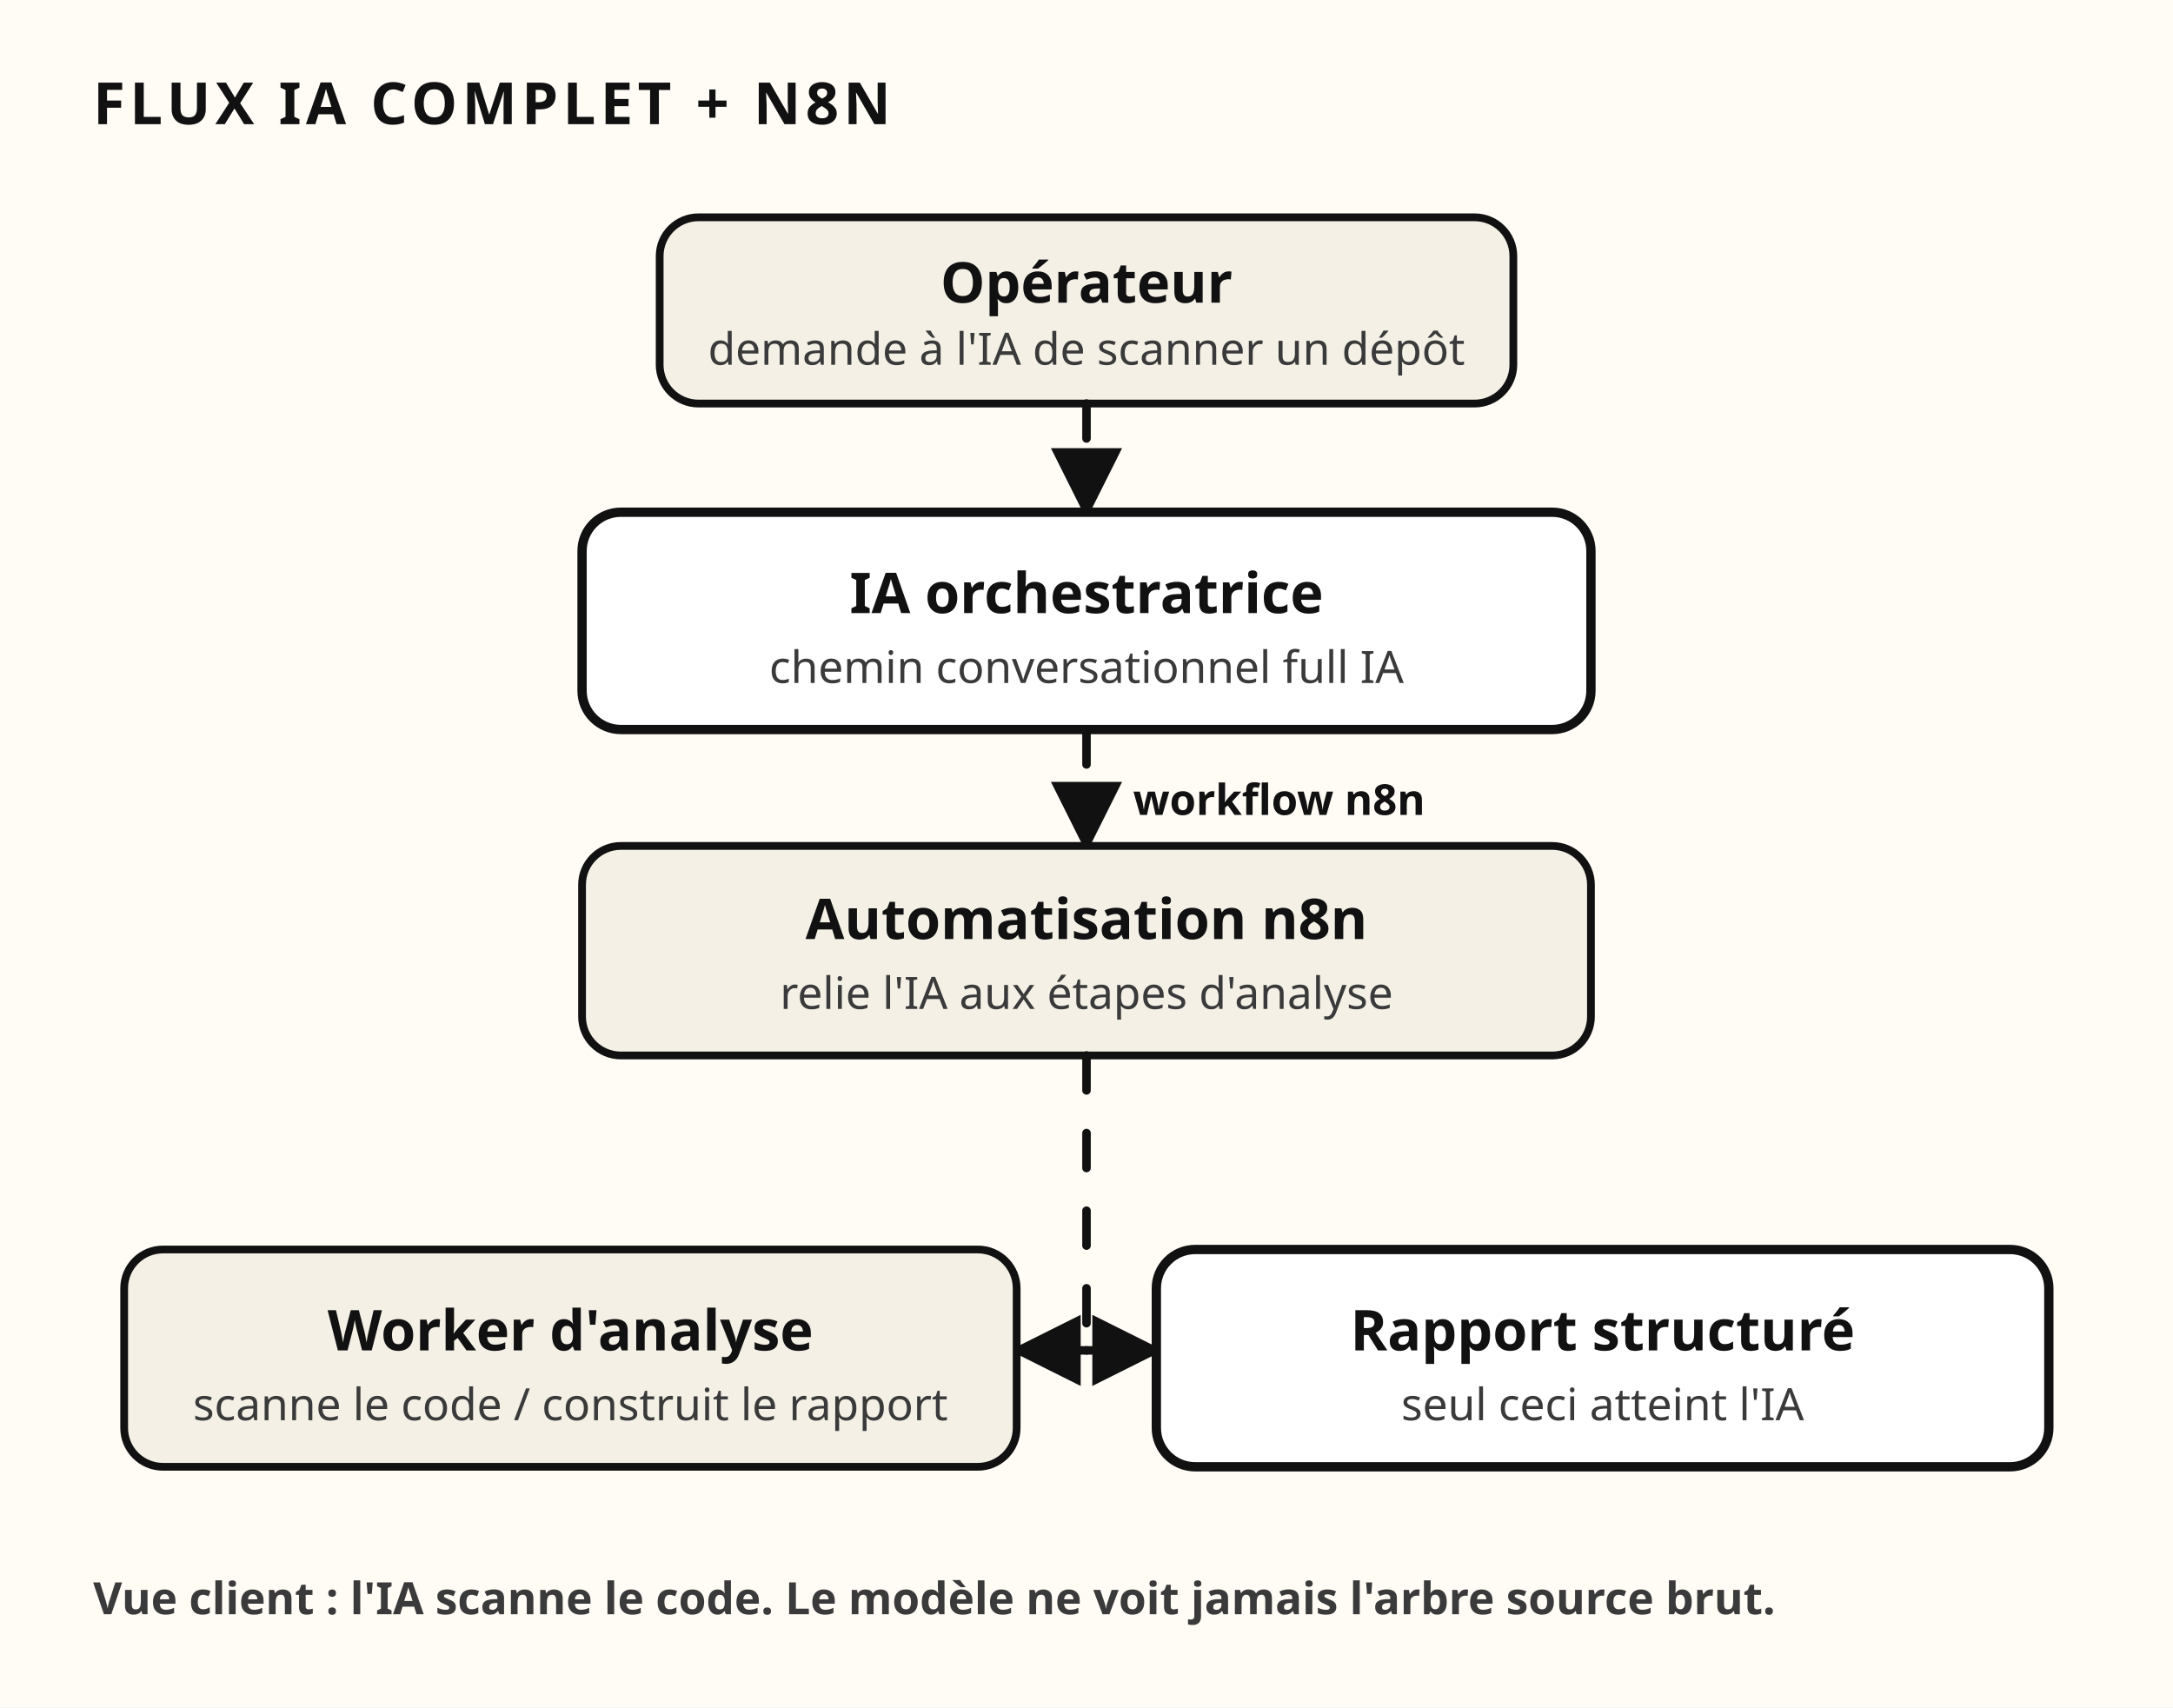
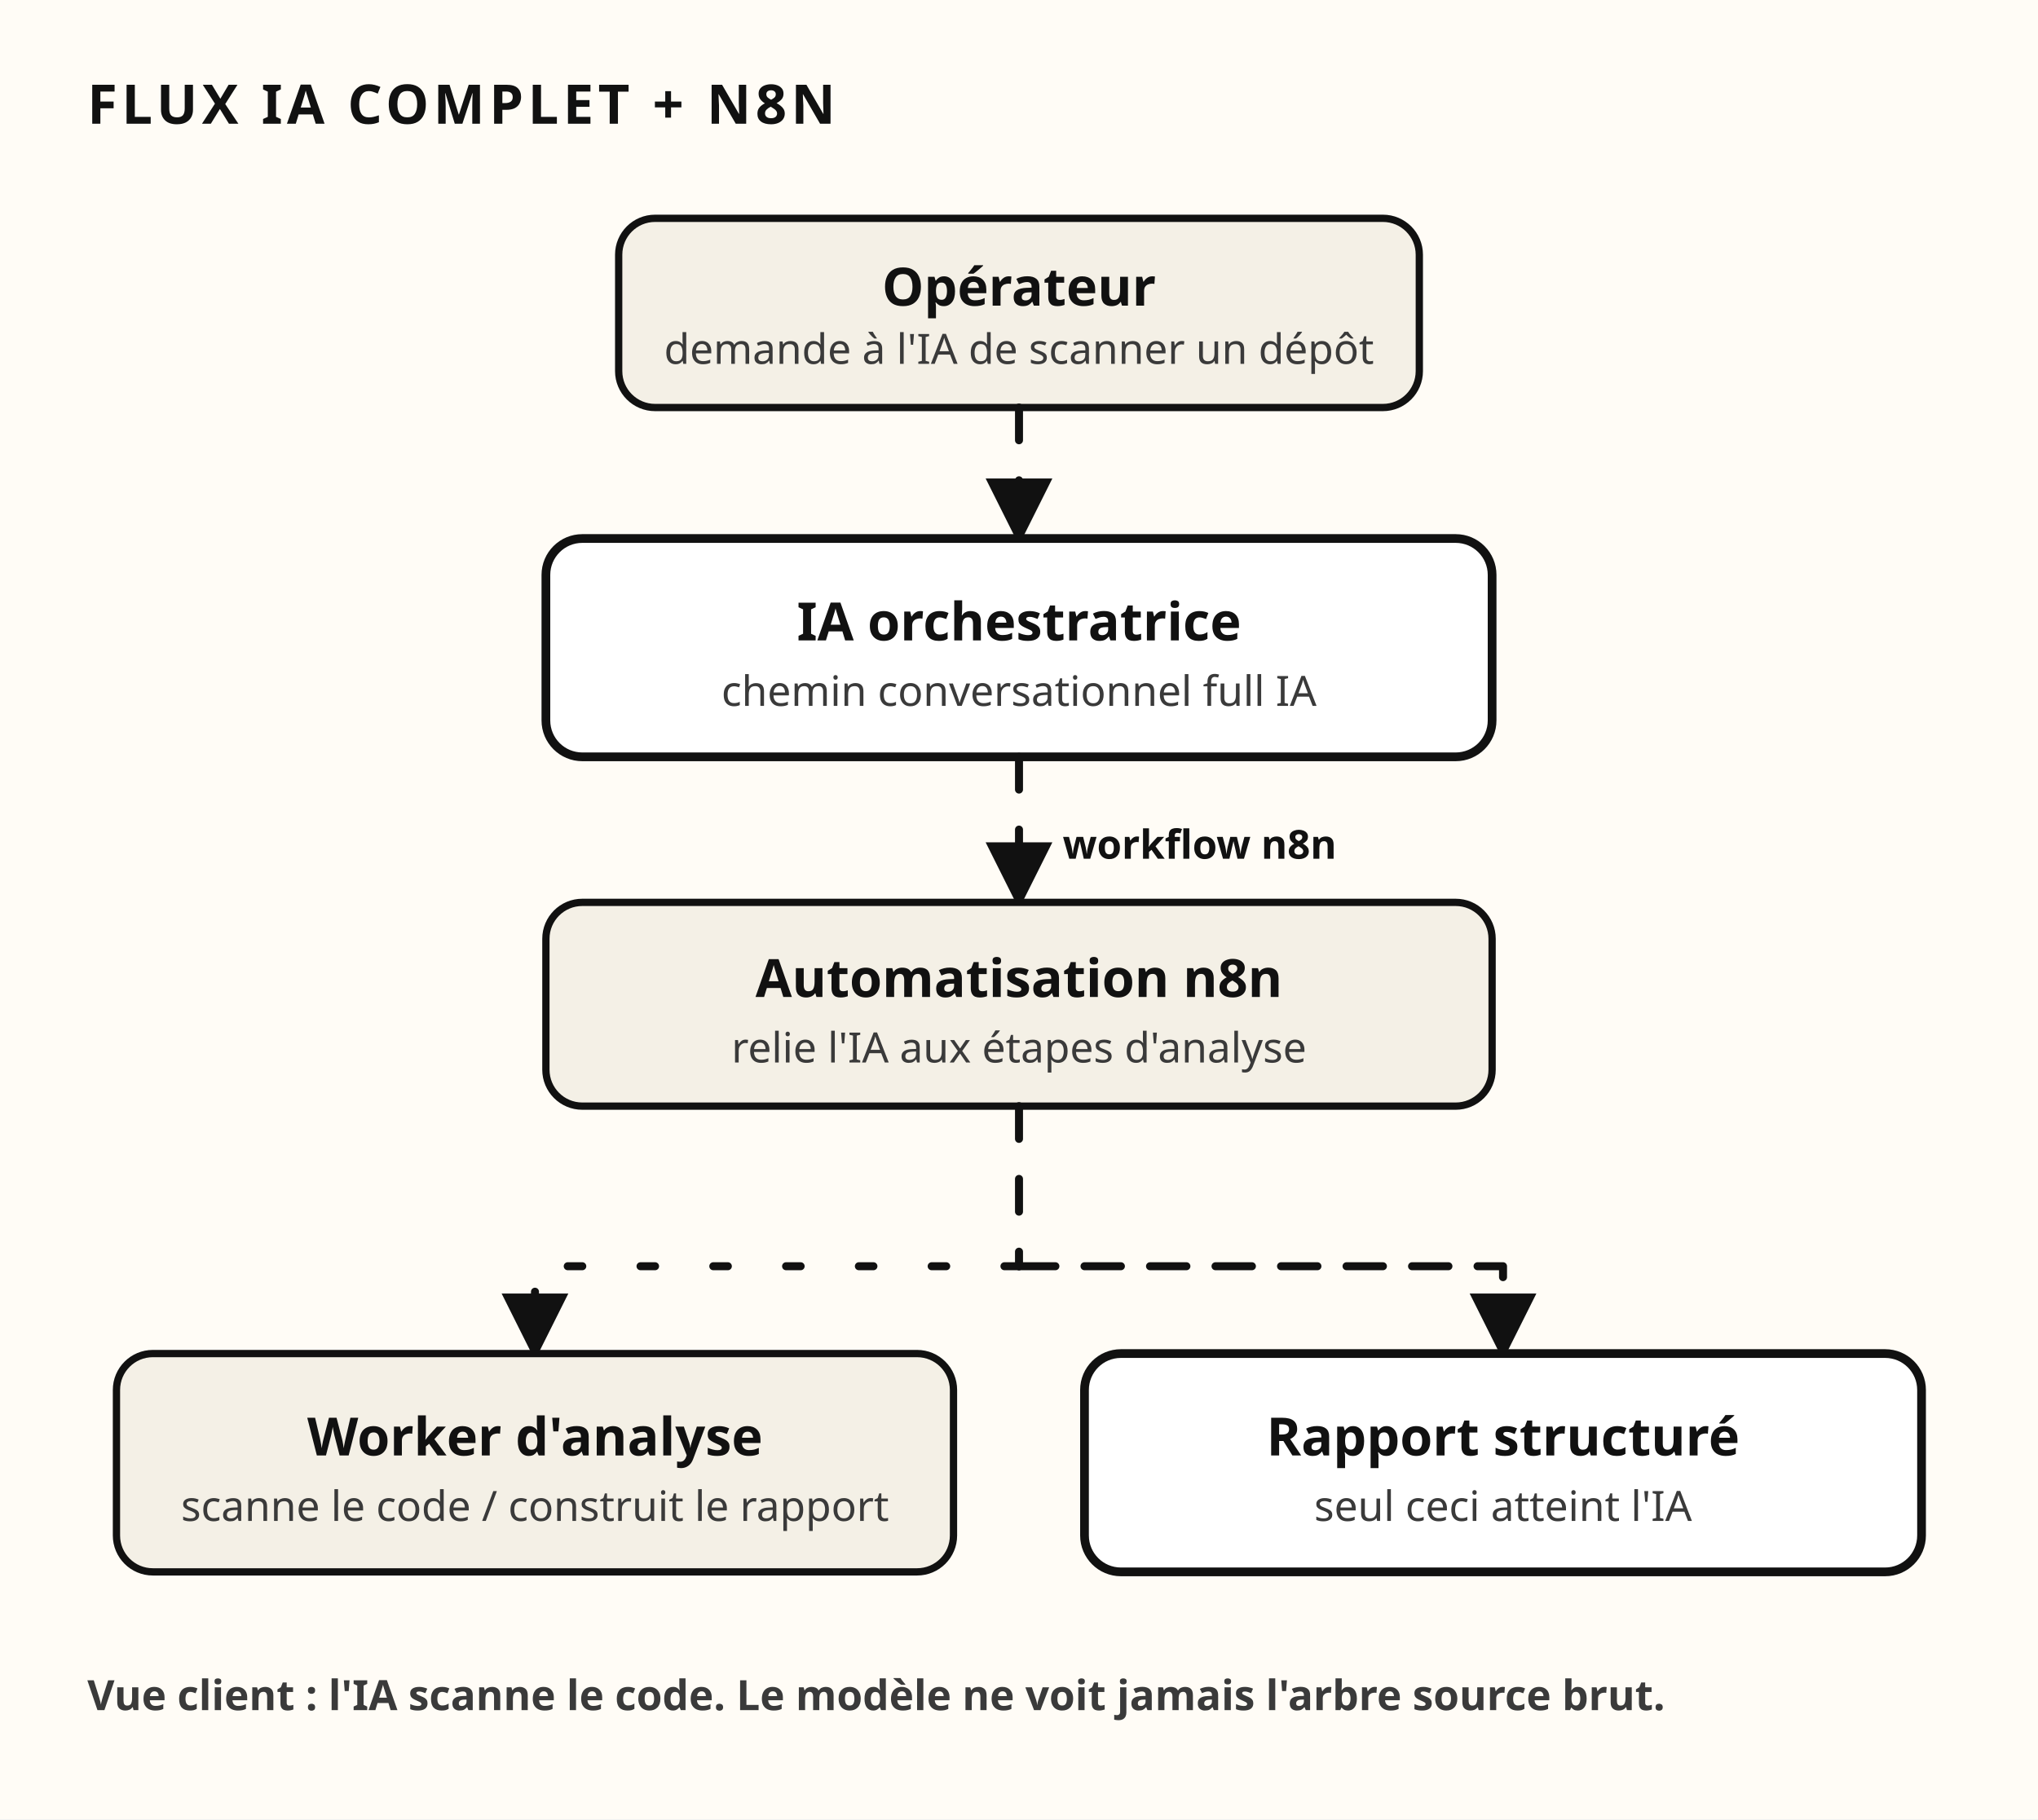
- <svg xmlns="http://www.w3.org/2000/svg" viewBox="0 0 560 440" role="img" aria-labelledby="t d">
+ <svg xmlns="http://www.w3.org/2000/svg" viewBox="0 0 560 500" role="img" aria-labelledby="t d">
  <defs>
    <marker id="a" viewBox="0 0 12 12" refX="10" refY="6" markerWidth="10" markerHeight="10" orient="auto-start-reverse">
      <path d="M1 1 L11 6 L1 11 Z" fill="#111" />
    </marker>
    <style>
      .bg { fill:#fffcf6; }
      .b { fill:#f4f0e6; stroke:#111; stroke-width:2; }
      .hi { fill:#fff; stroke:#111; stroke-width:2.4; }
      .out { fill:none; stroke:#111; stroke-width:1.6; stroke-dasharray:6 5; }
      .plane { fill:none; stroke:#111; stroke-width:1.8; stroke-dasharray:7 5; }
      .cloud { fill:none; stroke:#111; stroke-width:1.6; stroke-dasharray:6 5; }
      .title { font-family:Segoe UI,system-ui,sans-serif; font-size:15px; font-weight:800; letter-spacing:0.08em; fill:#111; }
      .lab { font-family:Segoe UI,system-ui,sans-serif; font-size:14.5px; font-weight:800; fill:#111; }
      .sub { font-family:Segoe UI,system-ui,sans-serif; font-size:11.5px; font-weight:500; fill:#3a3a3a; }
      .cap { font-family:Segoe UI,system-ui,sans-serif; font-size:11px; font-weight:800; letter-spacing:0.12em; fill:#111; }
      .line {
        stroke:#111; stroke-width:2.2; fill:none; marker-end:url(#a);
        stroke-linecap:round; stroke-linejoin:round;
        stroke-dasharray:9 11;
        animation: flow 1.05s linear infinite;
      }
      .line.ingest {
        stroke-dasharray: 4 16;
        animation: flow 1.7s linear infinite;
      }
      .line.return {
        stroke-dasharray: 10 8;
        animation: flow 0.85s linear infinite;
      }
      .line.stem {
        marker-end: none;
        stroke-dasharray: 9 11;
        animation: flow 1.05s linear infinite;
      }
+       .line.gate {
+         stroke-dasharray: 5 7;
+         animation: flow 1.2s linear infinite;
+       }
      .hi.pulse {
        animation: node-pulse 2.6s ease-in-out infinite;
      }
      .lbl.flow-lbl {
        animation: lbl-pulse 2.2s ease-in-out infinite;
      }
+       .chip { fill:#fff; stroke:#111; stroke-width:1.6; }
      .lbl { font-family:Segoe UI,system-ui,sans-serif; font-size:11px; font-weight:700; fill:#111; }
      .foot { font-family:Segoe UI,system-ui,sans-serif; font-size:11.5px; font-weight:600; fill:#3a3a3a; }
      @keyframes flow {
        to { stroke-dashoffset: -20; }
      }
      @keyframes node-pulse {
        0%, 100% { stroke-width: 2.4; }
        50% { stroke-width: 3.4; }
      }
      @keyframes lbl-pulse {
        0%, 100% { opacity: 0.55; }
        50% { opacity: 1; }
      }
      @media (prefers-reduced-motion: reduce) {
-         .line, .line.ingest, .line.return, .line.stem, .hi.pulse, .lbl.flow-lbl { animation: none; }
-         .line, .line.ingest, .line.return, .line.stem { stroke-dasharray: none; }
+         .line, .line.ingest, .line.return, .line.stem, .line.gate, .hi.pulse, .lbl.flow-lbl { animation: none; }
+         .line, .line.ingest, .line.return, .line.stem, .line.gate { stroke-dasharray: none; }
      }
    </style>
  </defs>
-   <rect class="bg" width="560" height="440" />
-   <text x="24" y="32" class="title">FLUX IA COMPLET + N8N</text>
-   <rect class="b" x="170" y="56" width="220" height="48" rx="10" />
-   <text x="280" y="78" text-anchor="middle" class="lab">Opérateur</text>
-   <text x="280" y="94" text-anchor="middle" class="sub">demande à l'IA de scanner un dépôt</text>
-   <line class="line" x1="280" y1="104" x2="280" y2="132" />
-   <rect class="hi" x="150" y="132" width="260" height="56" rx="10" />
-   <text x="280" y="158" text-anchor="middle" class="lab">IA orchestratrice</text>
-   <text x="280" y="176" text-anchor="middle" class="sub">chemin conversationnel full IA</text>
-   <line class="line" x1="280" y1="188" x2="280" y2="218" />
-   <text x="292" y="210" class="lbl">workflow n8n</text>
-   <rect class="b" x="150" y="218" width="260" height="54" rx="10" />
-   <text x="280" y="242" text-anchor="middle" class="lab">Automatisation n8n</text>
-   <text x="280" y="260" text-anchor="middle" class="sub">relie l'IA aux étapes d'analyse</text>
-   <line class="line stem" x1="280" y1="272" x2="280" y2="348" />
-   <path class="line ingest" d="M280 348 H262" />
-   <path class="line return" d="M280 348 H298" />
-   <rect class="b" x="32" y="322" width="230" height="56" rx="10" />
-   <text x="147" y="348" text-anchor="middle" class="lab">Worker d'analyse</text>
-   <text x="147" y="366" text-anchor="middle" class="sub">scanne le code / construit le rapport</text>
-   <rect class="hi pulse" x="298" y="322" width="230" height="56" rx="10" />
-   <text x="413" y="348" text-anchor="middle" class="lab">Rapport structuré</text>
-   <text x="413" y="366" text-anchor="middle" class="sub">seul ceci atteint l'IA</text>
-   <text x="24" y="416" class="foot">Vue client : l'IA scanne le code. Le modèle ne voit jamais l'arbre source brut.</text>
+   <rect class="bg" width="560" height="500" />
+   <text x="24" y="34" class="title">FLUX IA COMPLET + N8N</text>
+   <rect class="b" x="170" y="60" width="220" height="52" rx="10" />
+   <text x="280" y="84" text-anchor="middle" class="lab">Opérateur</text>
+   <text x="280" y="100" text-anchor="middle" class="sub">demande à l'IA de scanner un dépôt</text>
+   <line class="line" x1="280" y1="112" x2="280" y2="148" />
+   <rect class="hi" x="150" y="148" width="260" height="60" rx="10" />
+   <text x="280" y="176" text-anchor="middle" class="lab">IA orchestratrice</text>
+   <text x="280" y="194" text-anchor="middle" class="sub">chemin conversationnel full IA</text>
+   <line class="line" x1="280" y1="208" x2="280" y2="248" />
+   <text x="292" y="236" class="lbl">workflow n8n</text>
+   <rect class="b" x="150" y="248" width="260" height="56" rx="10" />
+   <text x="280" y="274" text-anchor="middle" class="lab">Automatisation n8n</text>
+   <text x="280" y="292" text-anchor="middle" class="sub">relie l'IA aux étapes d'analyse</text>
+   <line class="line stem" x1="280" y1="304" x2="280" y2="348" />
+   <path class="line ingest" d="M280 348 H147 V372" />
+   <path class="line return" d="M280 348 H413 V372" />
+   <rect class="b" x="32" y="372" width="230" height="60" rx="10" />
+   <text x="147" y="400" text-anchor="middle" class="lab">Worker d'analyse</text>
+   <text x="147" y="418" text-anchor="middle" class="sub">scanne le code / construit le rapport</text>
+   <rect class="hi pulse" x="298" y="372" width="230" height="60" rx="10" />
+   <text x="413" y="400" text-anchor="middle" class="lab">Rapport structuré</text>
+   <text x="413" y="418" text-anchor="middle" class="sub">seul ceci atteint l'IA</text>
+   <text x="24" y="470" class="foot">Vue client : l'IA scanne le code. Le modèle ne voit jamais l'arbre source brut.</text>
</svg>
